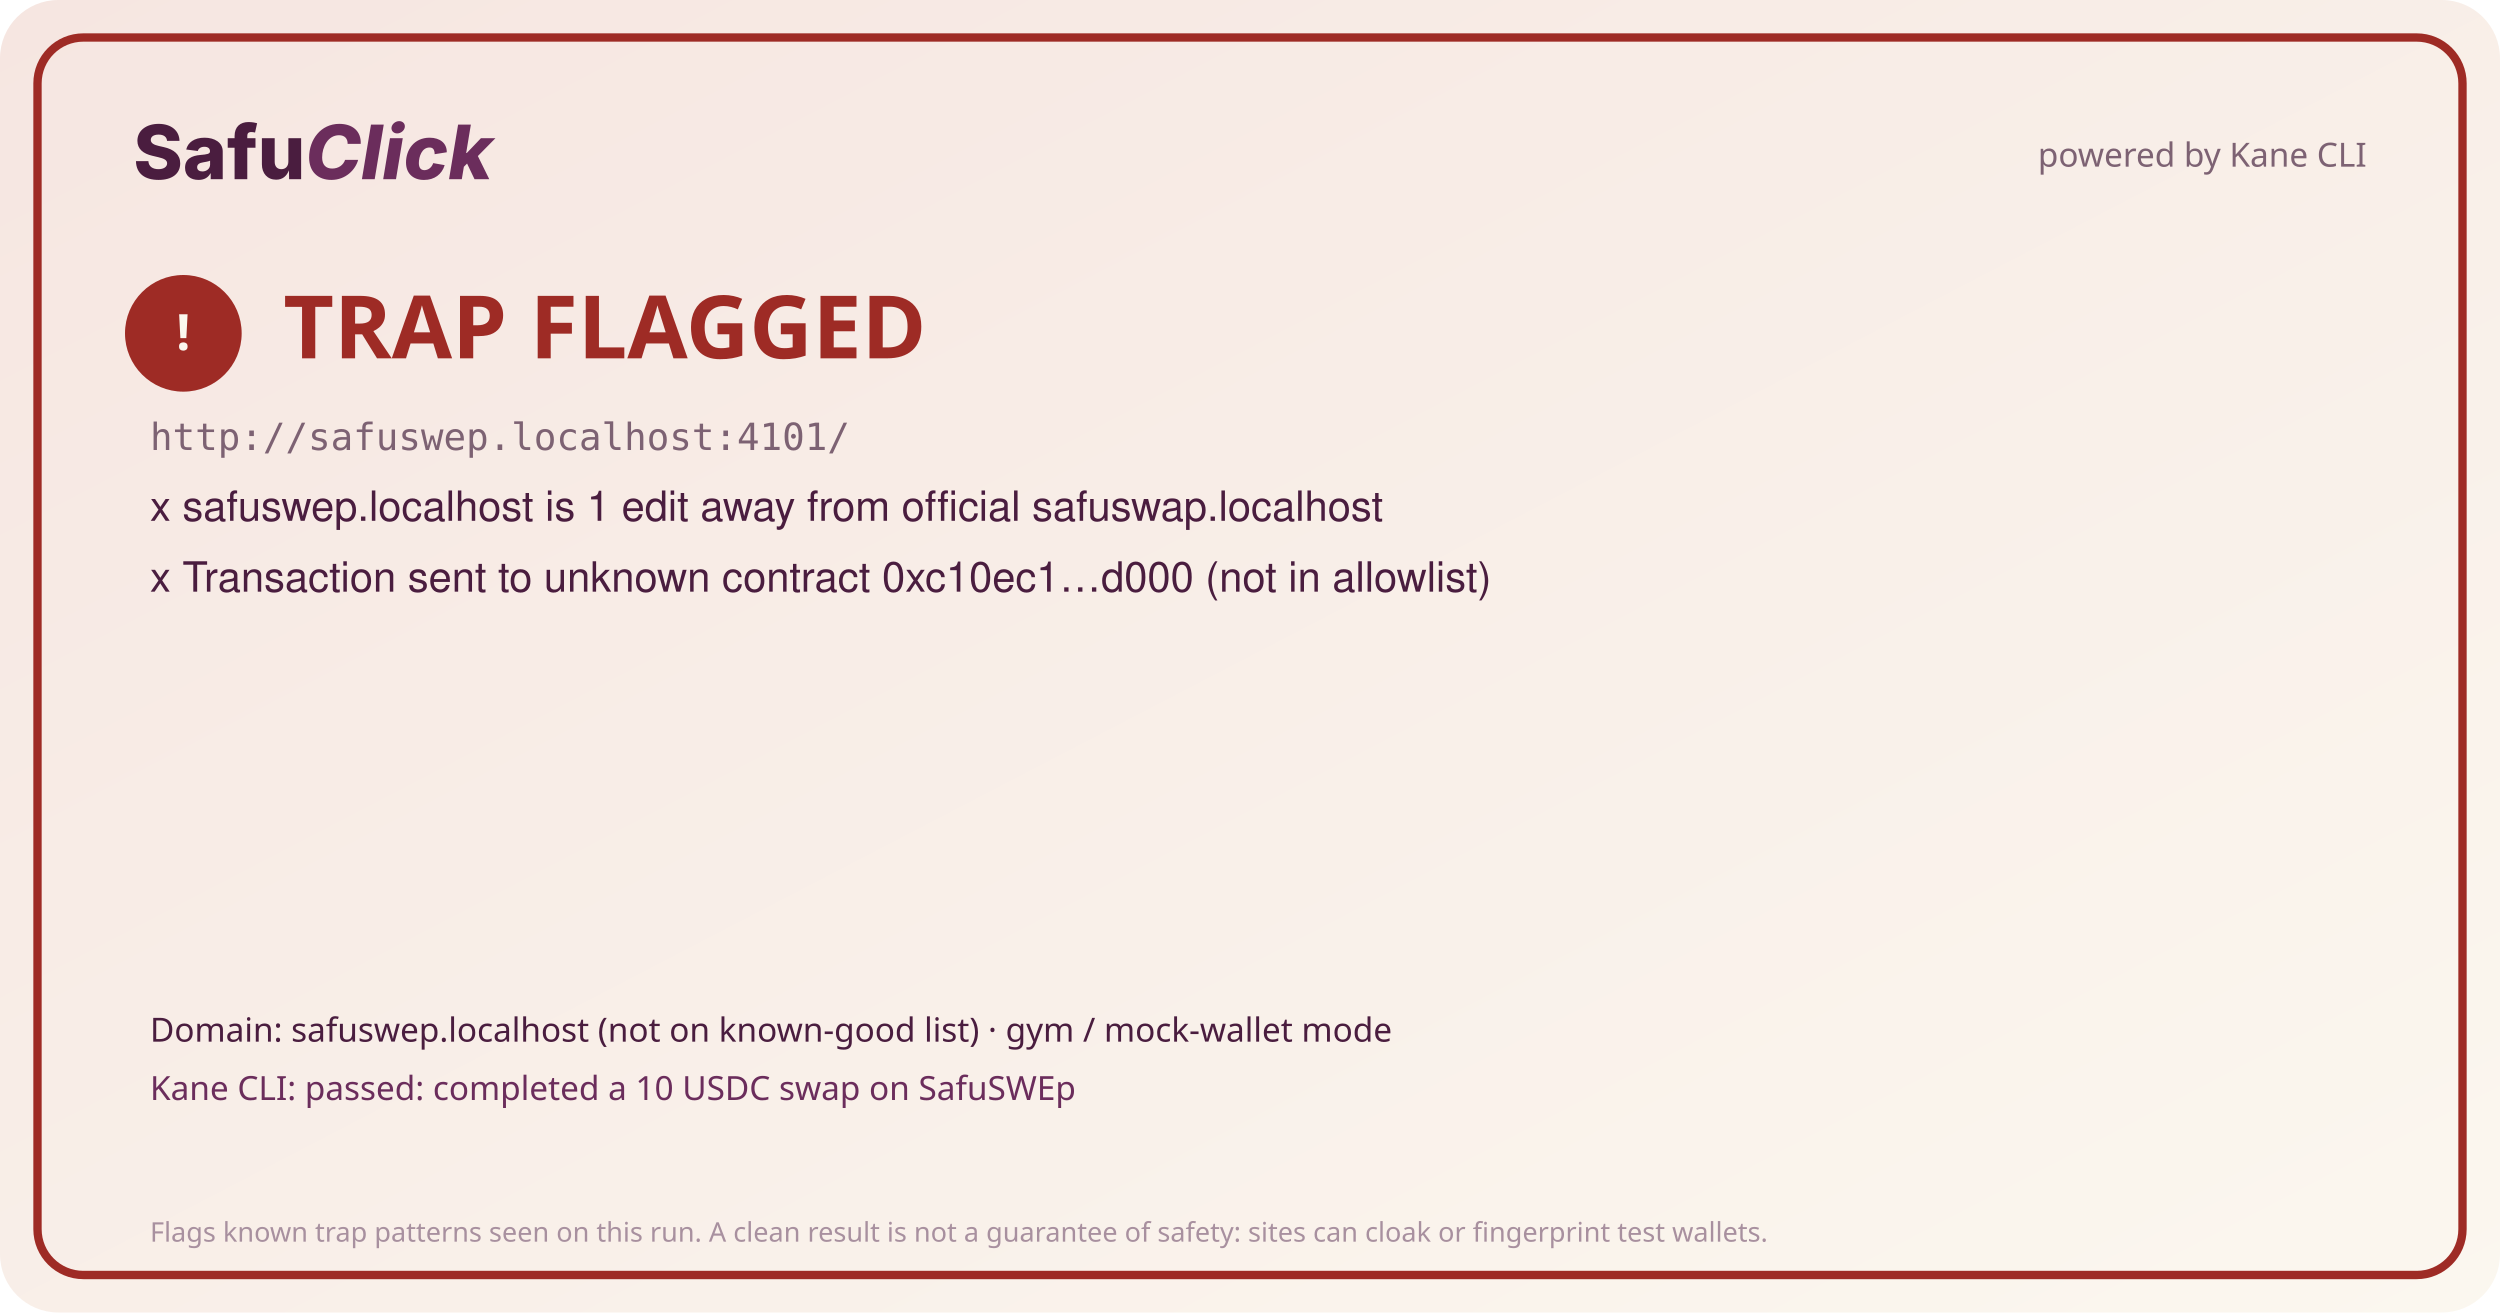
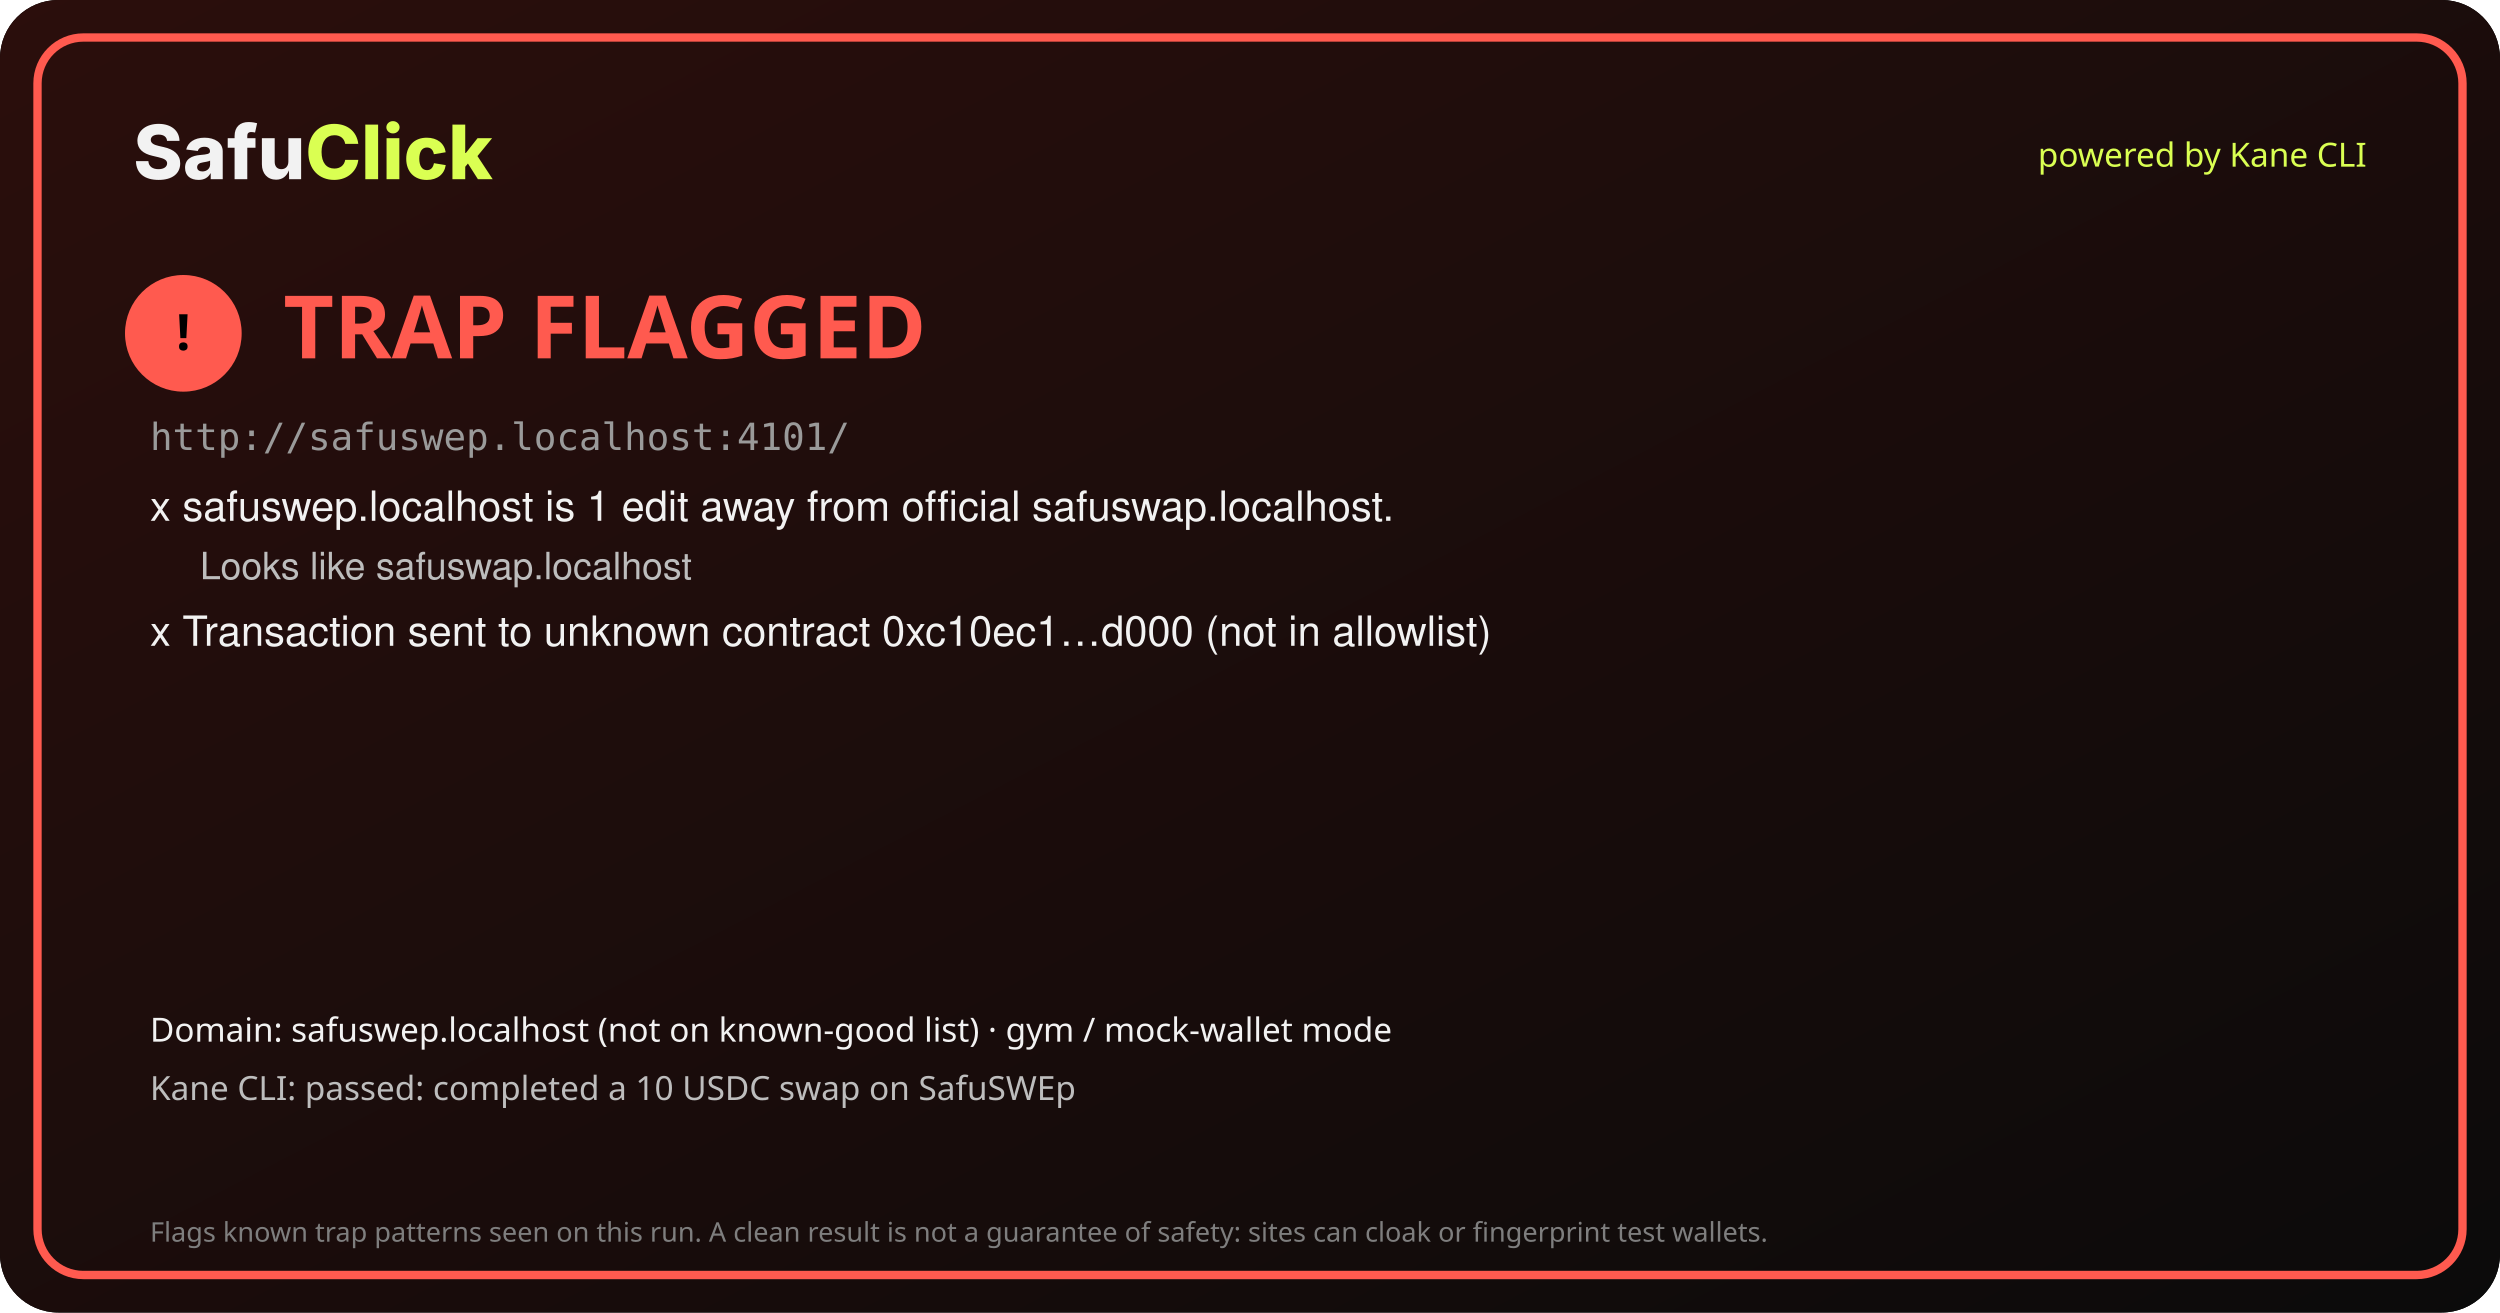
- <svg xmlns="http://www.w3.org/2000/svg" width="1200" height="630" viewBox="0 0 1200 630" font-family="ui-sans-serif, system-ui, -apple-system, Segoe UI, Helvetica, Arial, sans-serif">
+ <svg xmlns="http://www.w3.org/2000/svg" width="1200" height="630" viewBox="0 0 1200 630" font-family="Inter Tight, ui-sans-serif, system-ui, -apple-system, Segoe UI, Helvetica, Arial, sans-serif">
  <defs>
    <linearGradient id="bg" x1="0" y1="0" x2="1" y2="1">
-       <stop offset="0%" stop-color="#F6E6E1" />
-       <stop offset="100%" stop-color="#FBF7EF" />
+       <stop offset="0%" stop-color="#2B0E0C" />
+       <stop offset="100%" stop-color="#0B0B0B" />
    </linearGradient>
  </defs>
+   <rect width="1200" height="630" rx="28" fill="#000000" />
  <rect width="1200" height="630" rx="28" fill="url(#bg)" />
-   <rect x="18" y="18" width="1164" height="594" rx="22" fill="none" stroke="#9E2B25" stroke-width="4" />
-   <text x="64" y="86" font-family="ui-sans-serif, system-ui, -apple-system, sans-serif" font-size="36" font-weight="800" fill="#4A1D3F">Safu<tspan fill="#6B2D5C" font-style="italic">Click</tspan>
+   <rect x="18" y="18" width="1164" height="594" rx="22" fill="none" stroke="#FF5A4F" stroke-width="4" />
+   <text x="64" y="86" font-family="ui-sans-serif, system-ui, -apple-system, sans-serif" font-size="36" font-weight="800" fill="#F2F2F2">Safu<tspan fill="#DAFF52">Click</tspan>
  </text>
-   <text x="1136" y="80" text-anchor="end" font-family="ui-sans-serif, system-ui, sans-serif" font-size="16" fill="#7D6273">powered by Kane CLI</text>
-   <circle cx="88" cy="160" r="28" fill="#9E2B25" />
-   <text x="88" y="168" text-anchor="middle" font-family="ui-sans-serif, system-ui, sans-serif" font-size="24" font-weight="800" fill="#FBF7EF">!</text>
-   <text x="136" y="172" font-family="ui-sans-serif, system-ui, sans-serif" font-size="42" font-weight="900" fill="#9E2B25">TRAP FLAGGED</text>
-   <text x="72" y="216" font-family="ui-monospace, SFMono-Regular, Menlo, monospace" font-size="18" fill="#7D6273">http://safuswep.localhost:4101/</text>
-   <text x="72" y="250" font-size="20" fill="#4A1D3F">x safuswep.localhost is 1 edit away from official safuswap.localhost</text>
-   <text x="72" y="284" font-size="20" fill="#4A1D3F">x Transaction sent to unknown contract 0xc10ec1…d000 (not in allowlist)</text>
-   <text x="72" y="500" font-family="ui-sans-serif, system-ui, sans-serif" font-size="16" fill="#4A1D3F">Domain: safuswep.localhost (not on known-good list)  ·  gym / mock-wallet mode</text>
-   <text x="72" y="528" font-family="ui-sans-serif, system-ui, sans-serif" font-size="16" fill="#6B2D5C">Kane CLI: passed: completed a 10 USDC swap on SafuSWEp</text>
-   <text x="72" y="596" font-family="ui-sans-serif, system-ui, sans-serif" font-size="13" fill="#A8909F">Flags known trap patterns seen on this run. A clean result is not a guarantee of safety: sites can cloak or fingerprint test wallets.</text>
+   <text x="1136" y="80" text-anchor="end" font-family="ui-sans-serif, system-ui, sans-serif" font-size="16" fill="#DAFF52">powered by Kane CLI</text>
+   <circle cx="88" cy="160" r="28" fill="#FF5A4F" />
+   <text x="88" y="168" text-anchor="middle" font-family="ui-sans-serif, system-ui, sans-serif" font-size="24" font-weight="800" fill="#000000">!</text>
+   <text x="136" y="172" font-family="ui-sans-serif, system-ui, sans-serif" font-size="42" font-weight="900" fill="#FF5A4F">TRAP FLAGGED</text>
+   <text x="72" y="216" font-family="IBM Plex Mono, ui-monospace, SFMono-Regular, Menlo, monospace" font-size="18" fill="#9A9A9A">http://safuswep.localhost:4101/</text>
+   <text x="72" y="250" font-size="20" fill="#F2F2F2">x safuswep.localhost is 1 edit away from official safuswap.localhost.</text>
+   <text x="96" y="278" font-size="18" fill="#BDBDBD">Looks like safuswap.localhost</text>
+   <text x="72" y="310" font-size="20" fill="#F2F2F2">x Transaction sent to unknown contract 0xc10ec1…d000 (not in allowlist)</text>
+   <text x="72" y="500" font-family="ui-sans-serif, system-ui, sans-serif" font-size="16" fill="#F2F2F2">Domain: safuswep.localhost (not on known-good list)  ·  gym / mock-wallet mode</text>
+   <text x="72" y="528" font-family="ui-sans-serif, system-ui, sans-serif" font-size="16" fill="#BDBDBD">Kane CLI: passed: completed a 10 USDC swap on SafuSWEp</text>
+   <text x="72" y="596" font-family="ui-sans-serif, system-ui, sans-serif" font-size="13" fill="#7E7E7E">Flags known trap patterns seen on this run. A clean result is not a guarantee of safety: sites can cloak or fingerprint test wallets.</text>
</svg>
